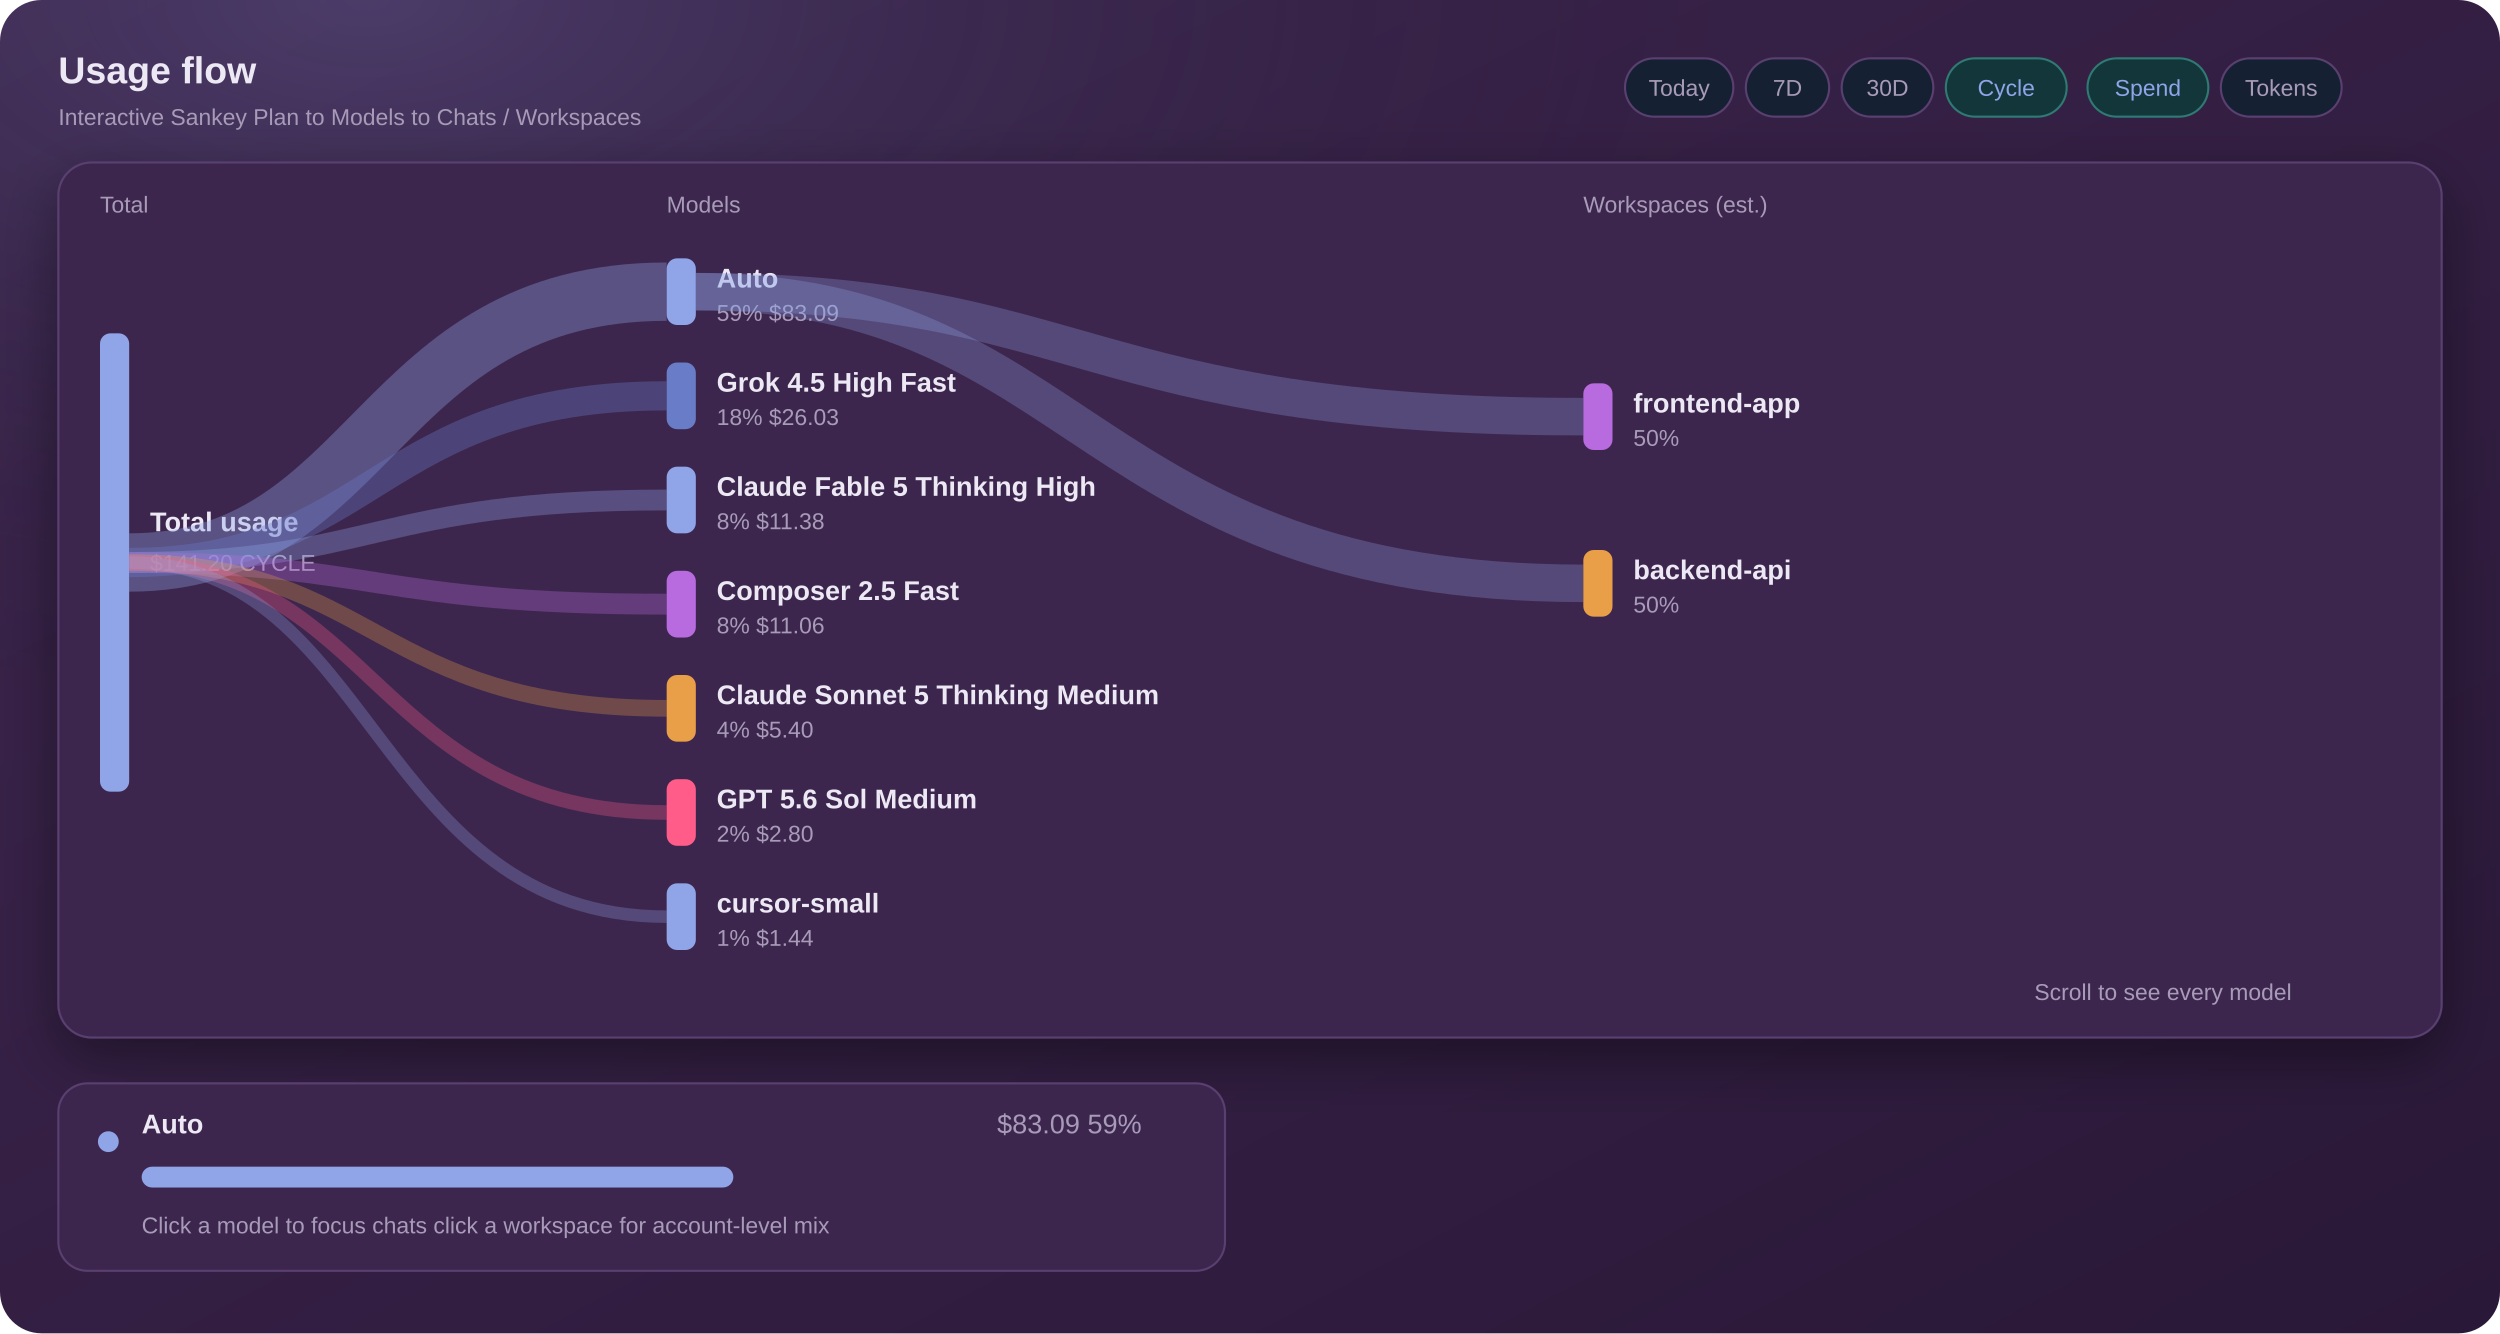
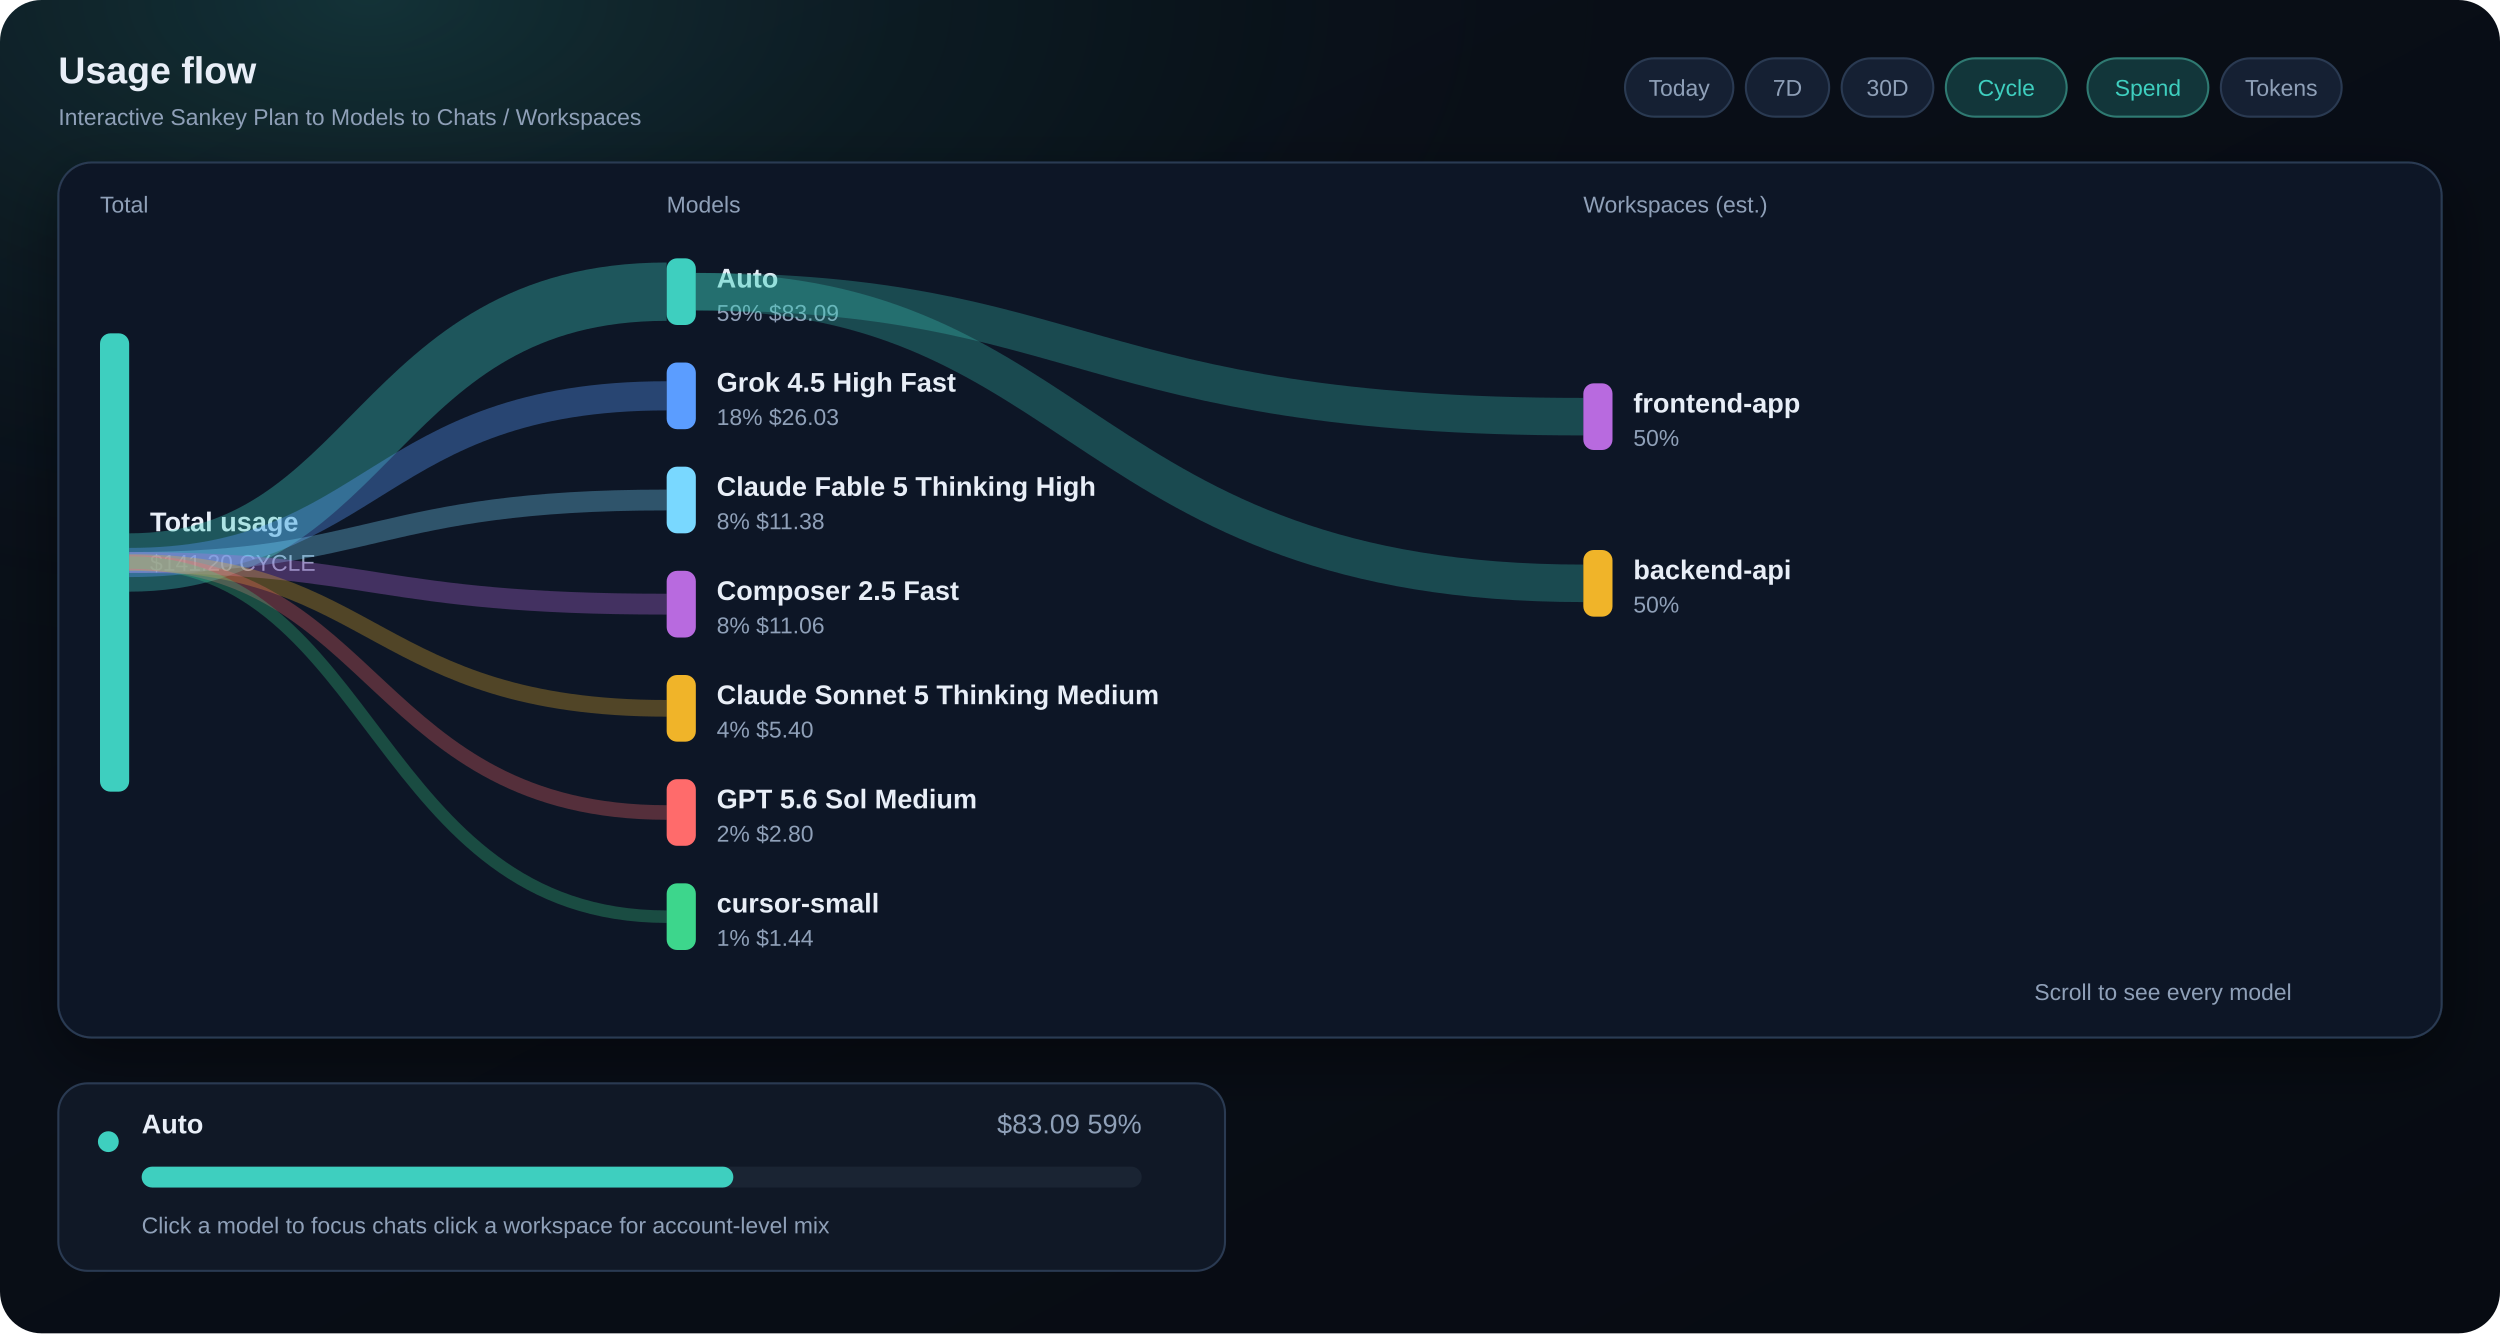
<svg xmlns="http://www.w3.org/2000/svg" width="1200" height="640" viewBox="0 0 1200 640">
  <defs>
    <linearGradient id="bg" x1="0" y1="0" x2="1" y2="1">
-       <stop stop-color="#3d264e" />
-       <stop offset="1" stop-color="#2a1838" />
+       <stop stop-color="#0a101a" />
+       <stop offset="1" stop-color="#070b12" />
    </linearGradient>
    <radialGradient id="glow" cx=".15" cy="0" r=".55">
-       <stop stop-color="#90a4e8" stop-opacity=".18" />
+       <stop stop-color="#3ecfbf" stop-opacity=".18" />
      <stop offset="1" stop-opacity="0" />
    </radialGradient>
    <filter id="shadow">
      <feDropShadow dx="0" dy="10" stdDeviation="14" flood-opacity=".4" />
    </filter>
    <style>
-       text{font-family:Segoe UI,Arial,sans-serif;fill:#ece8f4}
-       .muted{fill:#a89bb8}.tiny{font-size:11px}.small{font-size:13px}.title{font-size:18px;font-weight:700}.strong{font-weight:700}
-       .card{fill:#3d264e;stroke:#5a4070}
+       text{font-family:Segoe UI,Arial,sans-serif;fill:#e8eef7}
+       .muted{fill:#8fa0b8}.tiny{font-size:11px}.small{font-size:13px}.title{font-size:18px;font-weight:700}.strong{font-weight:700}
+       .card{fill:#101826;stroke:#2a3a52}
    </style>
  </defs>
  <rect width="1200" height="640" rx="20" fill="url(#bg)" />
  <rect width="1200" height="640" rx="20" fill="url(#glow)" />
  <text x="28" y="40" class="title">Usage flow</text>
  <text x="28" y="60" class="tiny muted">Interactive Sankey   Plan to Models to Chats / Workspaces</text>
  <g transform="translate(780 28)">
-     <rect width="52" height="28" rx="14" fill="#152033" stroke="#5a4070" />
+     <rect width="52" height="28" rx="14" fill="#152033" stroke="#2a3a52" />
    <text x="26" y="18" text-anchor="middle" class="tiny muted">Today</text>
-     <rect x="58" width="40" height="28" rx="14" fill="#152033" stroke="#5a4070" />
+     <rect x="58" width="40" height="28" rx="14" fill="#152033" stroke="#2a3a52" />
    <text x="78" y="18" text-anchor="middle" class="tiny muted">7D</text>
-     <rect x="104" width="44" height="28" rx="14" fill="#152033" stroke="#5a4070" />
+     <rect x="104" width="44" height="28" rx="14" fill="#152033" stroke="#2a3a52" />
    <text x="126" y="18" text-anchor="middle" class="tiny muted">30D</text>
    <rect x="154" width="58" height="28" rx="14" fill="#12363a" stroke="#2f7a72" />
-     <text x="183" y="18" text-anchor="middle" class="tiny" style="fill:#90a4e8">Cycle</text>
+     <text x="183" y="18" text-anchor="middle" class="tiny" style="fill:#3ecfbf">Cycle</text>
    <rect x="222" width="58" height="28" rx="14" fill="#12363a" stroke="#2f7a72" />
-     <text x="251" y="18" text-anchor="middle" class="tiny" style="fill:#90a4e8">Spend</text>
-     <rect x="286" width="58" height="28" rx="14" fill="#152033" stroke="#5a4070" />
+     <text x="251" y="18" text-anchor="middle" class="tiny" style="fill:#3ecfbf">Spend</text>
+     <rect x="286" width="58" height="28" rx="14" fill="#152033" stroke="#2a3a52" />
    <text x="315" y="18" text-anchor="middle" class="tiny muted">Tokens</text>
  </g>
  <rect x="28" y="78" width="1144" height="420" rx="16" class="card" filter="url(#shadow)" />
  <text x="48" y="102" class="tiny muted">Total</text>
  <text x="320" y="102" class="tiny muted">Models</text>
  <text x="760" y="102" class="tiny muted">Workspaces (est.)</text>
-   <rect x="48" y="160" width="14" height="220" rx="5" fill="#90a4e8" />
+   <rect x="48" y="160" width="14" height="220" rx="5" fill="#3ecfbf" />
  <text x="72" y="255" class="small strong">Total usage</text>
  <text x="72" y="274" class="tiny muted">$141.20   CYCLE</text>
-   <path d="M62 270 C180 270 180 140 320 140" fill="none" stroke="#90a4e8" stroke-width="28" opacity=".35" />
-   <path d="M62 270 C180 270 180 190 320 190" fill="none" stroke="#687cc8" stroke-width="14" opacity=".35" />
-   <path d="M62 270 C180 270 180 240 320 240" fill="none" stroke="#90a4e8" stroke-width="10" opacity=".32" />
+   <path d="M62 270 C180 270 180 140 320 140" fill="none" stroke="#3ecfbf" stroke-width="28" opacity=".35" />
+   <path d="M62 270 C180 270 180 190 320 190" fill="none" stroke="#5b9dff" stroke-width="14" opacity=".35" />
+   <path d="M62 270 C180 270 180 240 320 240" fill="none" stroke="#79d8ff" stroke-width="10" opacity=".32" />
  <path d="M62 270 C180 270 180 290 320 290" fill="none" stroke="#b86adf" stroke-width="10" opacity=".32" />
-   <path d="M62 270 C180 270 180 340 320 340" fill="none" stroke="#e89f47" stroke-width="8" opacity=".3" />
-   <path d="M62 270 C180 270 180 390 320 390" fill="none" stroke="#ff5c8a" stroke-width="7" opacity=".3" />
-   <path d="M62 270 C180 270 180 440 320 440" fill="none" stroke="#90a4e8" stroke-width="6" opacity=".28" />
-   <rect x="320" y="124" width="14" height="32" rx="5" fill="#90a4e8" />
+   <path d="M62 270 C180 270 180 340 320 340" fill="none" stroke="#f0b429" stroke-width="8" opacity=".3" />
+   <path d="M62 270 C180 270 180 390 320 390" fill="none" stroke="#ff6b6b" stroke-width="7" opacity=".3" />
+   <path d="M62 270 C180 270 180 440 320 440" fill="none" stroke="#3dd68c" stroke-width="6" opacity=".28" />
+   <rect x="320" y="124" width="14" height="32" rx="5" fill="#3ecfbf" />
  <text x="344" y="138" class="small strong">Auto</text>
  <text x="344" y="154" class="tiny muted">59%   $83.09</text>
-   <rect x="320" y="174" width="14" height="32" rx="5" fill="#687cc8" />
+   <rect x="320" y="174" width="14" height="32" rx="5" fill="#5b9dff" />
  <text x="344" y="188" class="small strong">Grok 4.5 High Fast</text>
  <text x="344" y="204" class="tiny muted">18%   $26.03</text>
-   <rect x="320" y="224" width="14" height="32" rx="5" fill="#90a4e8" />
+   <rect x="320" y="224" width="14" height="32" rx="5" fill="#79d8ff" />
  <text x="344" y="238" class="small strong">Claude Fable 5 Thinking High</text>
  <text x="344" y="254" class="tiny muted">8%   $11.38</text>
  <rect x="320" y="274" width="14" height="32" rx="5" fill="#b86adf" />
  <text x="344" y="288" class="small strong">Composer 2.5 Fast</text>
  <text x="344" y="304" class="tiny muted">8%   $11.06</text>
-   <rect x="320" y="324" width="14" height="32" rx="5" fill="#e89f47" />
+   <rect x="320" y="324" width="14" height="32" rx="5" fill="#f0b429" />
  <text x="344" y="338" class="small strong">Claude Sonnet 5 Thinking Medium</text>
  <text x="344" y="354" class="tiny muted">4%   $5.40</text>
-   <rect x="320" y="374" width="14" height="32" rx="5" fill="#ff5c8a" />
+   <rect x="320" y="374" width="14" height="32" rx="5" fill="#ff6b6b" />
  <text x="344" y="388" class="small strong">GPT 5.6 Sol Medium</text>
  <text x="344" y="404" class="tiny muted">2%   $2.80</text>
-   <rect x="320" y="424" width="14" height="32" rx="5" fill="#90a4e8" />
+   <rect x="320" y="424" width="14" height="32" rx="5" fill="#3dd68c" />
  <text x="344" y="438" class="small strong">cursor-small</text>
  <text x="344" y="454" class="tiny muted">1%   $1.44</text>
-   <path d="M334 140 C520 140 520 200 760 200" fill="none" stroke="#90a4e8" stroke-width="18" opacity=".28" />
-   <path d="M334 140 C520 140 520 280 760 280" fill="none" stroke="#90a4e8" stroke-width="18" opacity=".28" />
+   <path d="M334 140 C520 140 520 200 760 200" fill="none" stroke="#3ecfbf" stroke-width="18" opacity=".28" />
+   <path d="M334 140 C520 140 520 280 760 280" fill="none" stroke="#3ecfbf" stroke-width="18" opacity=".28" />
  <rect x="760" y="184" width="14" height="32" rx="5" fill="#b86adf" />
  <text x="784" y="198" class="small strong">frontend-app</text>
  <text x="784" y="214" class="tiny muted">50%</text>
-   <rect x="760" y="264" width="14" height="32" rx="5" fill="#e89f47" />
+   <rect x="760" y="264" width="14" height="32" rx="5" fill="#f0b429" />
  <text x="784" y="278" class="small strong">backend-api</text>
  <text x="784" y="294" class="tiny muted">50%</text>
  <text x="1100" y="480" text-anchor="end" class="tiny muted">Scroll to see every model</text>
  <g transform="translate(28 520)">
    <rect width="560" height="90" rx="14" class="card" />
-     <circle cx="24" cy="28" r="5" fill="#90a4e8" />
+     <circle cx="24" cy="28" r="5" fill="#3ecfbf" />
    <text x="40" y="24" class="small strong">Auto</text>
    <text x="520" y="24" text-anchor="end" class="small muted">$83.09   59%</text>
-     <rect x="40" y="40" width="480" height="10" rx="5" fill="#3d264e" />
-     <rect x="40" y="40" width="284" height="10" rx="5" fill="#90a4e8" />
+     <rect x="40" y="40" width="480" height="10" rx="5" fill="#1a2433" />
+     <rect x="40" y="40" width="284" height="10" rx="5" fill="#3ecfbf" />
    <text x="40" y="72" class="tiny muted">Click a model to focus chats   click a workspace for account-level mix</text>
  </g>
</svg>
